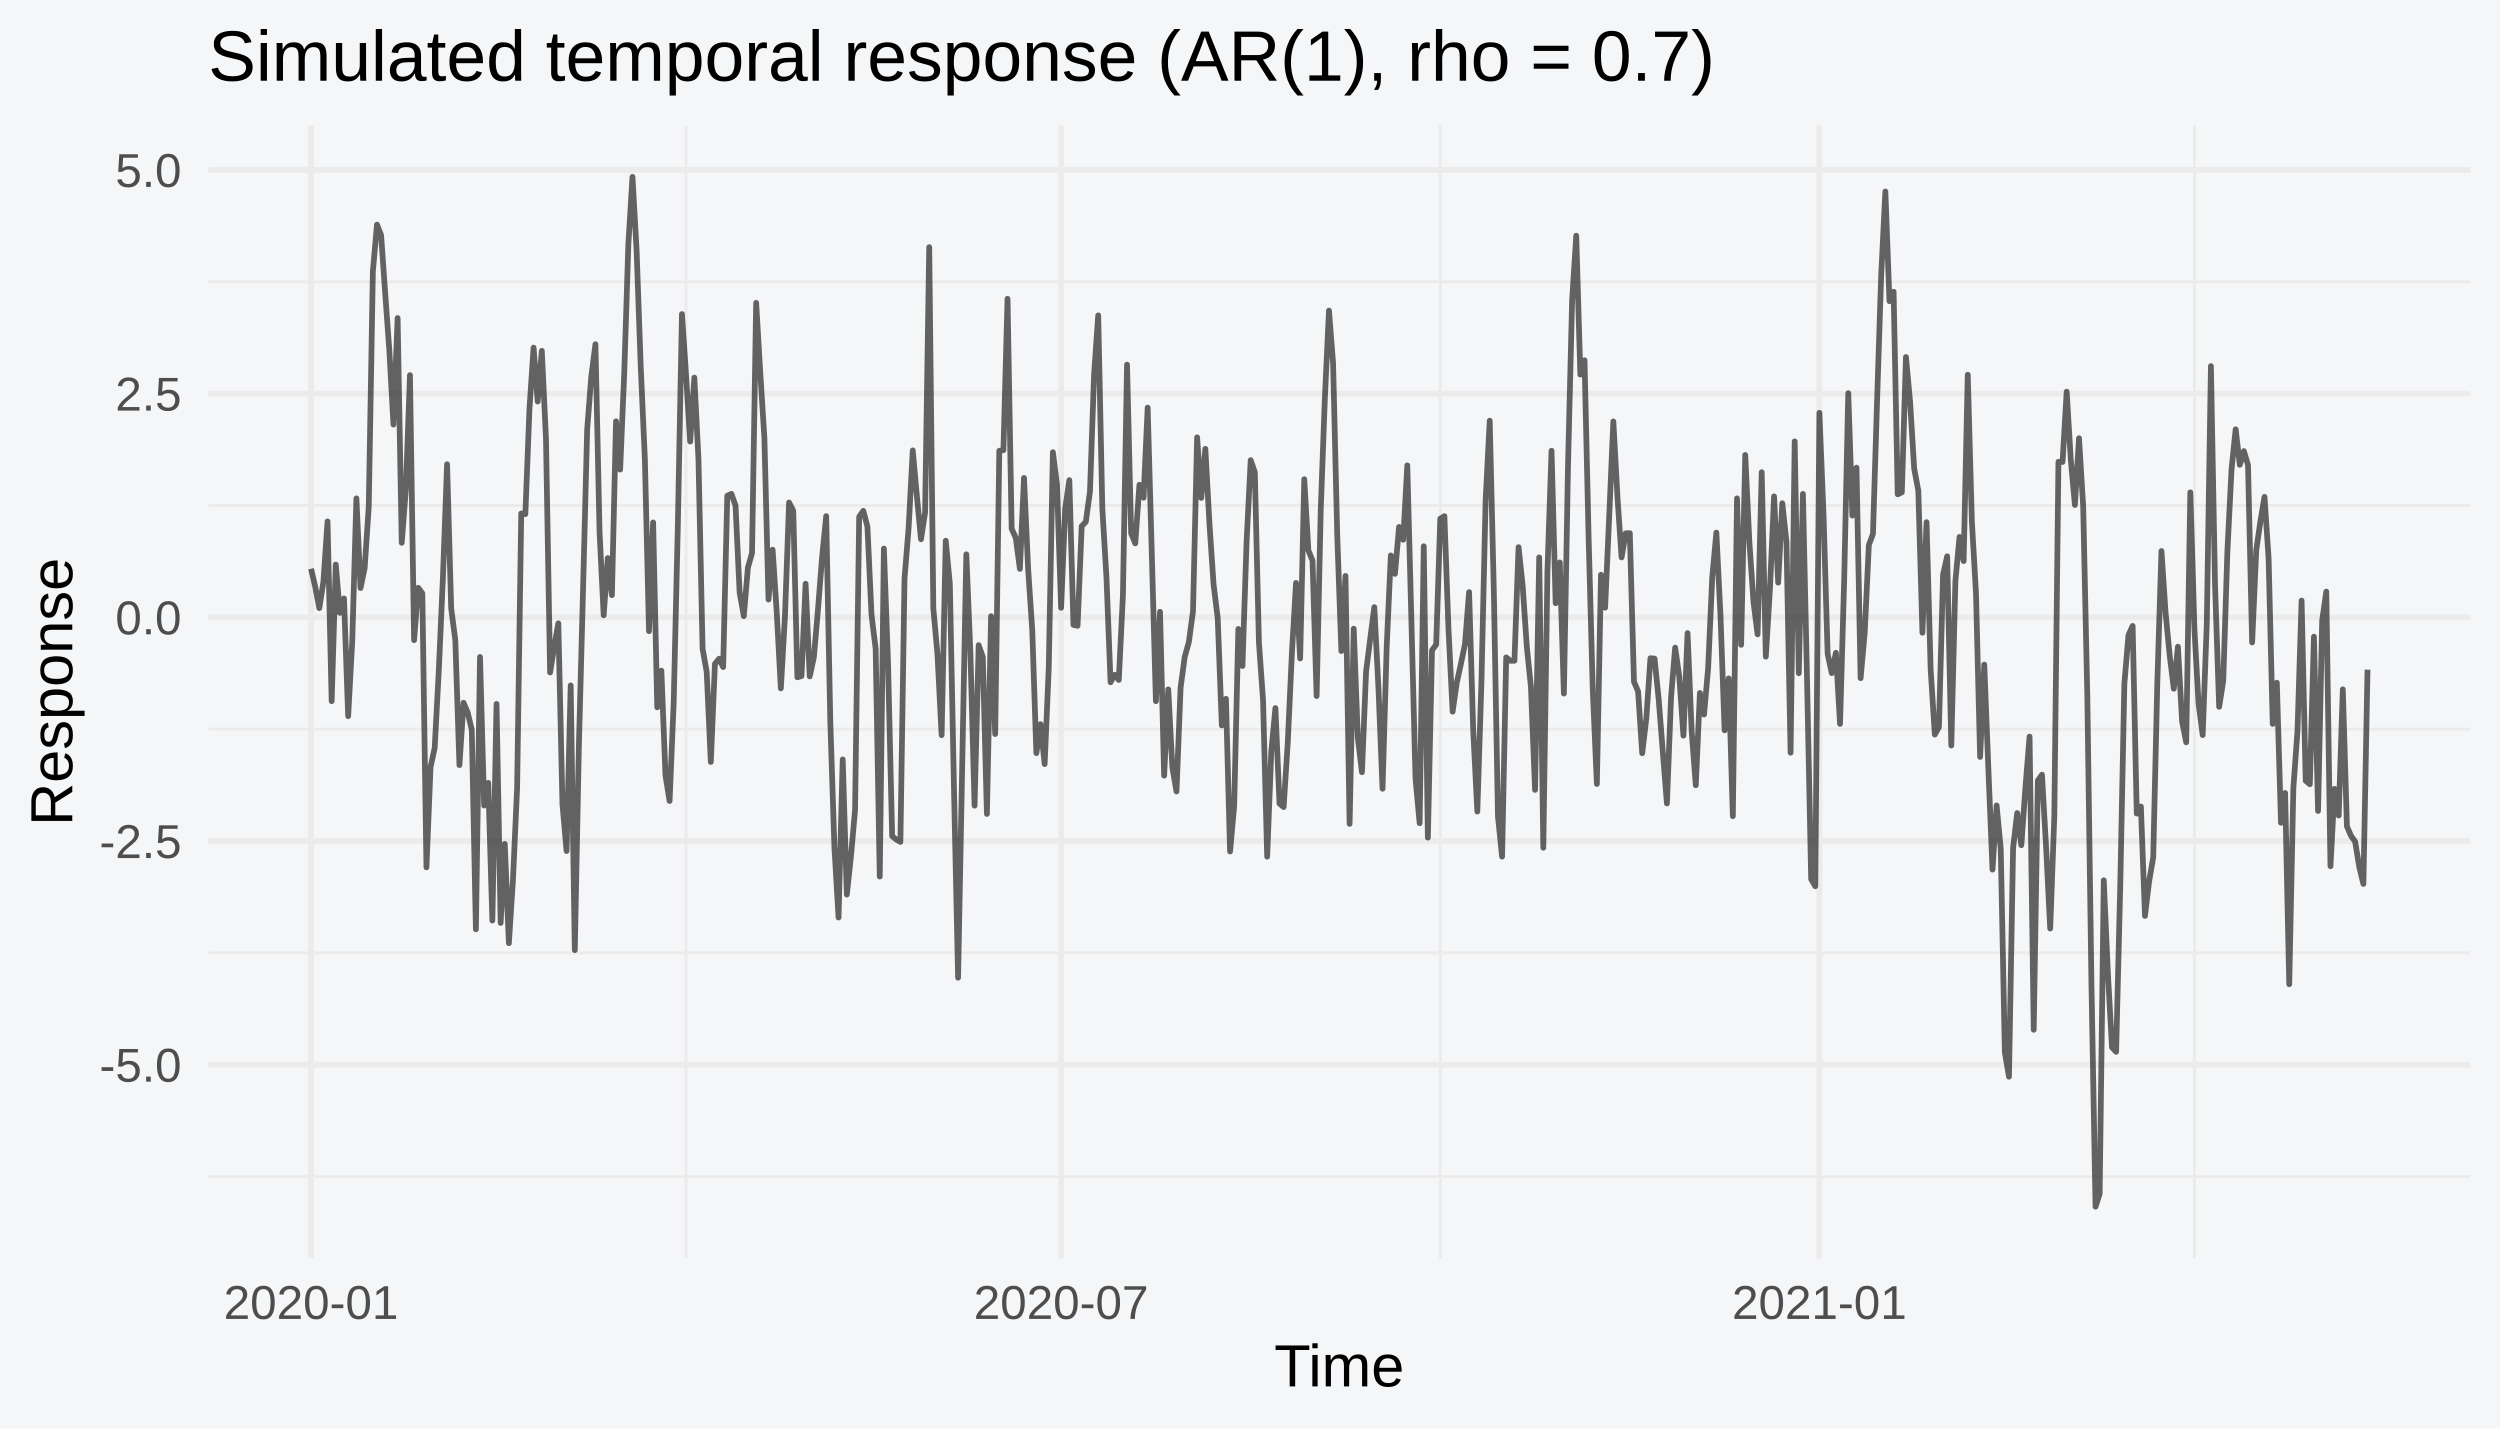
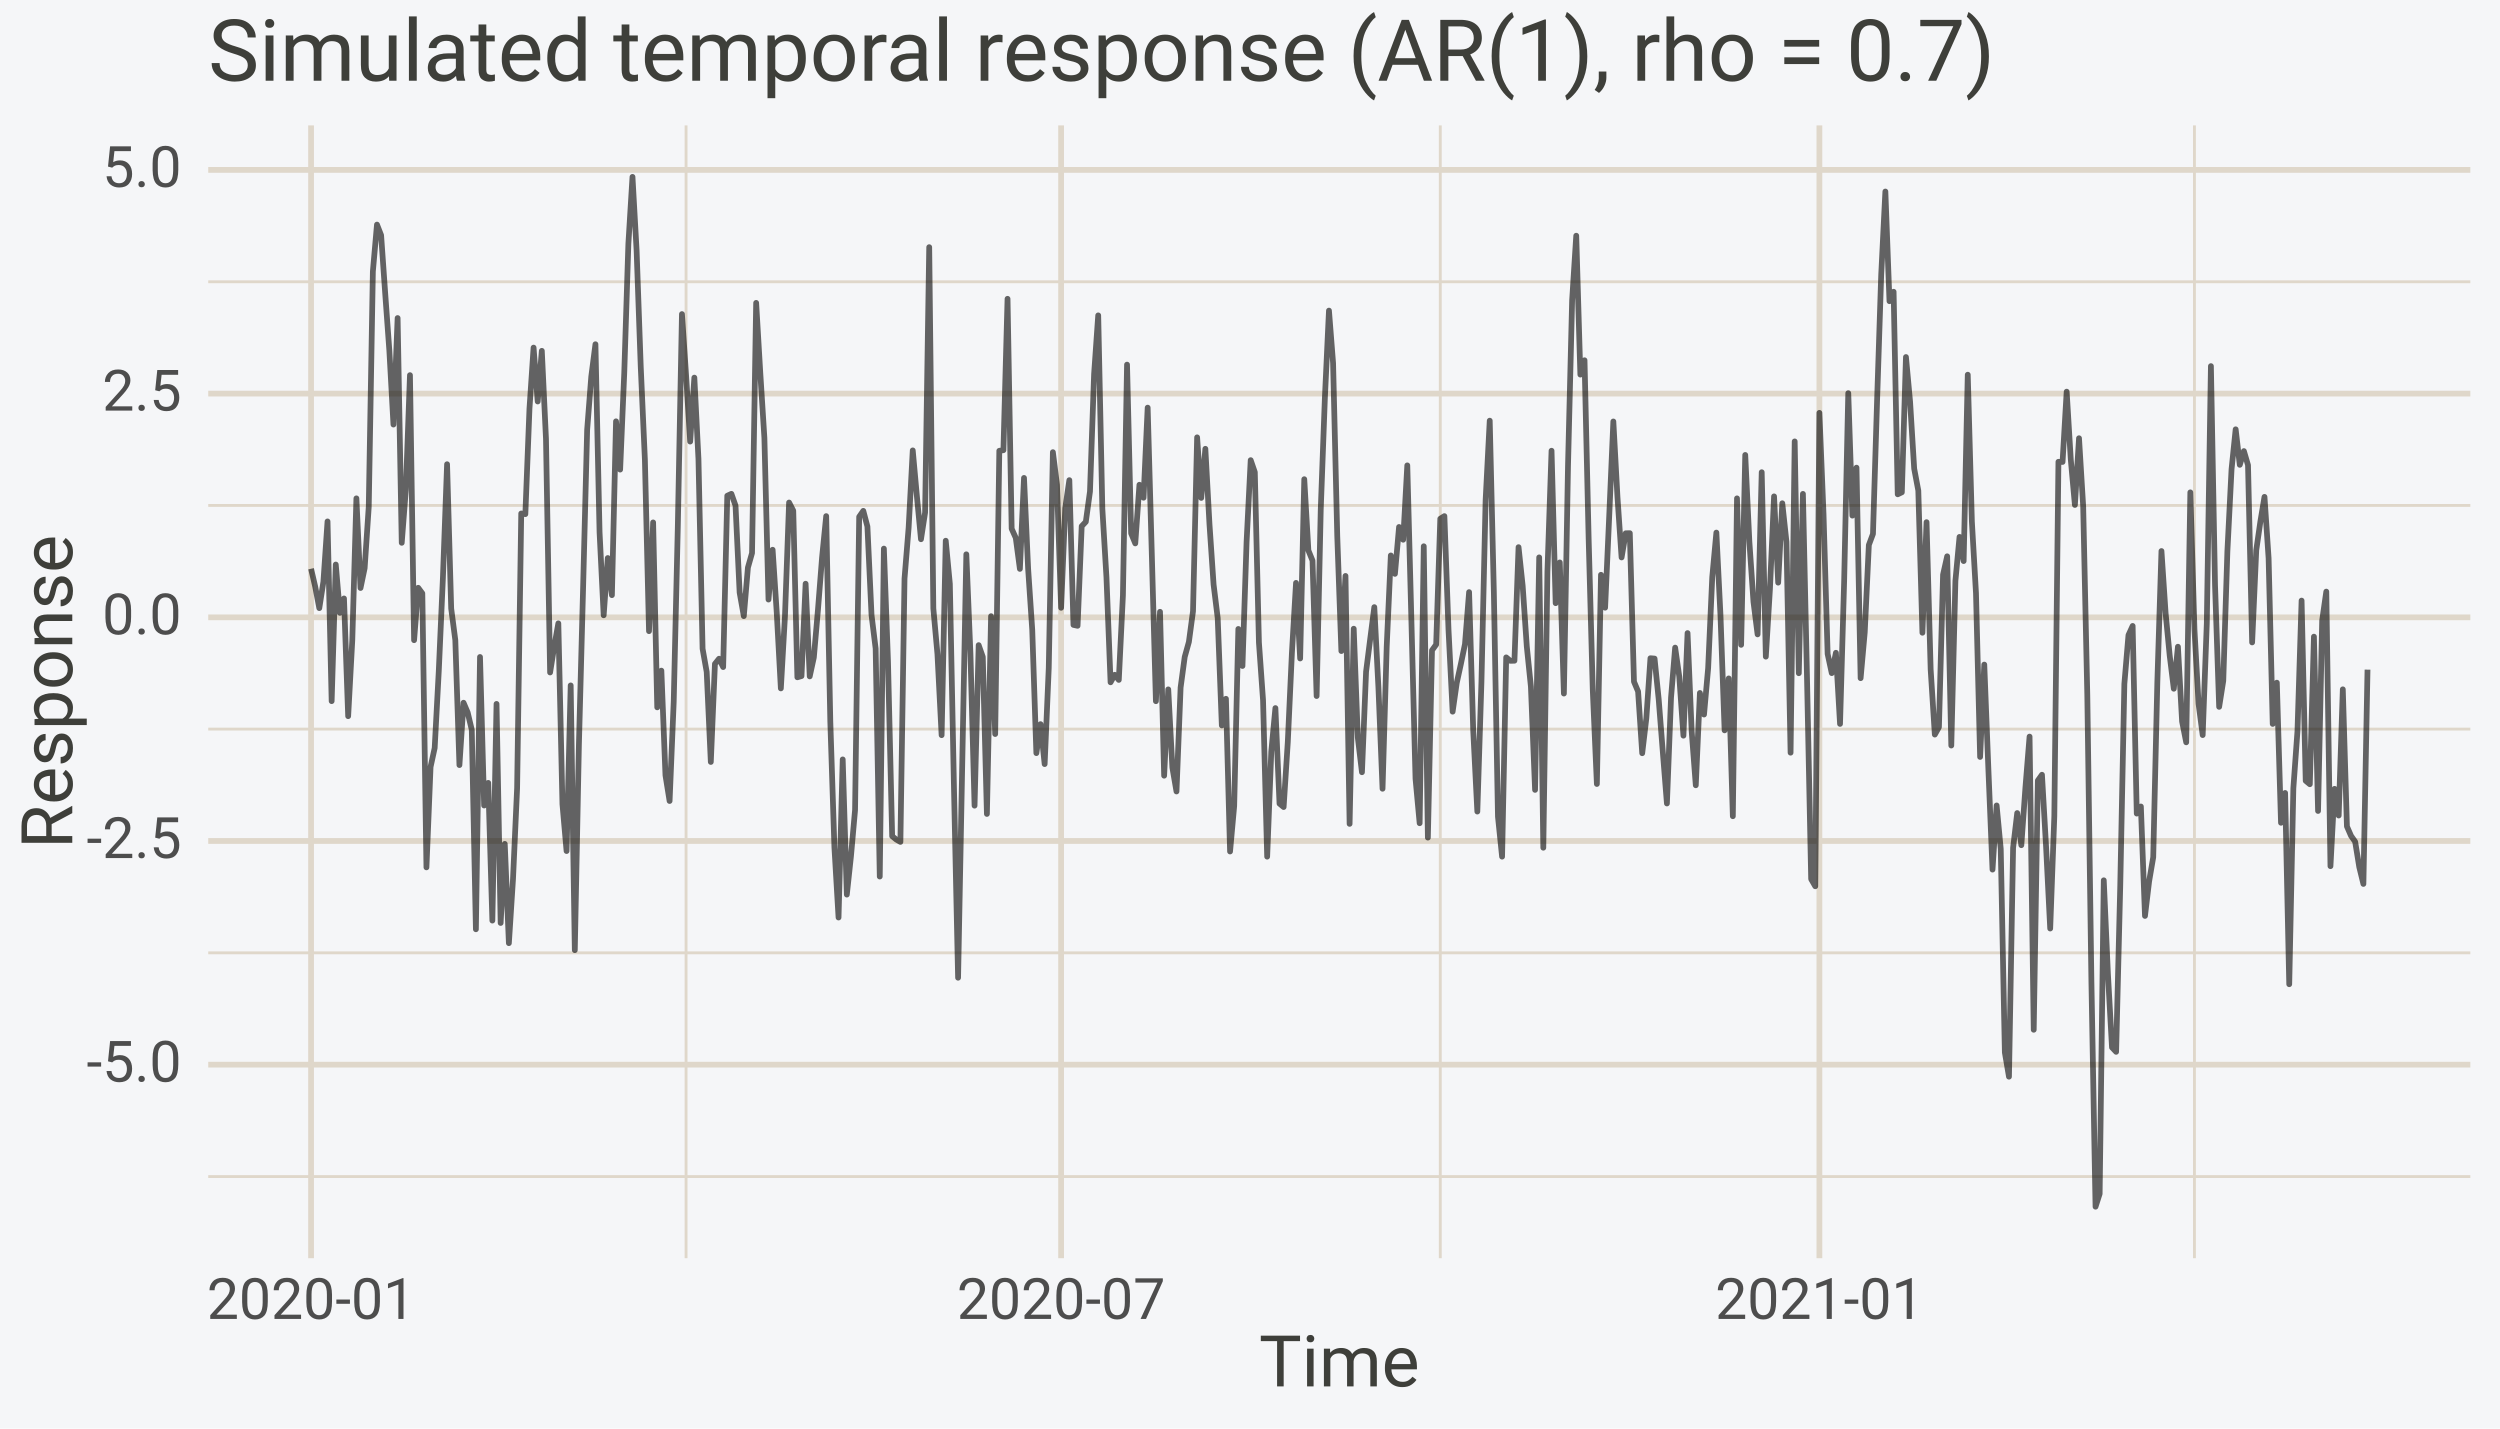
<svg xmlns="http://www.w3.org/2000/svg" width="504.00pt" height="288.00pt" viewBox="0 0 504.00 288.00">
  <g class="svglite">
    <defs>
      <style type="text/css">
-     .svglite line, .svglite polyline, .svglite polygon, .svglite path, .svglite rect, .svglite circle {
+     /* theme-aware-processed */
+     .svglite line, .svglite polyline, .svglite polygon, .svglite path, .svglite circle {
      fill: none;
-       stroke: #000000;
+       stroke: #3E3F3A;
+       stroke-linecap: round;
+       stroke-linejoin: round;
+       stroke-miterlimit: 10.00;
+     }
+     .svglite &gt; g &gt; rect {
+       fill: none;
+       stroke: #3E3F3A;
      stroke-linecap: round;
      stroke-linejoin: round;
      stroke-miterlimit: 10.00;
    }
    .svglite text {
      white-space: pre;
+       fill: #3E3F3A;
    }
    .svglite g.glyphgroup path {
      fill: inherit;
      stroke: none;
    }
  </style>
    </defs>
    <rect width="100%" height="100%" style="stroke: none; fill: #F5F6F8;" />
    <defs>
      <clipPath id="cpMC4wMHw1MDQuMDB8MC4wMHwyODguMDA=">
        <rect x="0.00" y="0.00" width="504.00" height="288.00" />
      </clipPath>
    </defs>
    <g clip-path="url(#cpMC4wMHw1MDQuMDB8MC4wMHwyODguMDA=)">
-       <rect x="0.00" y="0.00" width="504.00" height="288.00" style="stroke-width: 1.16; stroke: none;" />
-     </g>
+       <rect x="0.00" y="0.00" width="504.00" height="288.00" style="stroke-width: 1.16; stroke: none;" /> fill: #F5F6F8;' /&gt;
+ </g>
    <defs>
      <clipPath id="cpNDEuOTh8NDk4LjAyfDI1LjI4fDI1My42NQ==">
        <rect x="41.98" y="25.28" width="456.04" height="228.37" />
      </clipPath>
    </defs>
    <g clip-path="url(#cpNDEuOTh8NDk4LjAyfDI1LjI4fDI1My42NQ==)">
-       <rect x="41.98" y="25.28" width="456.04" height="228.37" style="stroke-width: 1.16; stroke: none;" />
-       <polyline points="41.98,237.19 498.02,237.19 " style="stroke-width: 0.58; stroke: #EBEBEB; stroke-linecap: butt;" />
-       <polyline points="41.98,192.09 498.02,192.09 " style="stroke-width: 0.58; stroke: #EBEBEB; stroke-linecap: butt;" />
-       <polyline points="41.98,146.99 498.02,146.99 " style="stroke-width: 0.58; stroke: #EBEBEB; stroke-linecap: butt;" />
-       <polyline points="41.98,101.90 498.02,101.90 " style="stroke-width: 0.58; stroke: #EBEBEB; stroke-linecap: butt;" />
-       <polyline points="41.98,56.80 498.02,56.80 " style="stroke-width: 0.58; stroke: #EBEBEB; stroke-linecap: butt;" />
-       <polyline points="138.31,253.65 138.31,25.28 " style="stroke-width: 0.58; stroke: #EBEBEB; stroke-linecap: butt;" />
-       <polyline points="290.36,253.65 290.36,25.28 " style="stroke-width: 0.58; stroke: #EBEBEB; stroke-linecap: butt;" />
-       <polyline points="442.40,253.65 442.40,25.28 " style="stroke-width: 0.58; stroke: #EBEBEB; stroke-linecap: butt;" />
-       <polyline points="41.98,214.64 498.02,214.64 " style="stroke-width: 1.16; stroke: #EBEBEB; stroke-linecap: butt;" />
-       <polyline points="41.98,169.54 498.02,169.54 " style="stroke-width: 1.16; stroke: #EBEBEB; stroke-linecap: butt;" />
-       <polyline points="41.98,124.45 498.02,124.45 " style="stroke-width: 1.16; stroke: #EBEBEB; stroke-linecap: butt;" />
-       <polyline points="41.98,79.35 498.02,79.35 " style="stroke-width: 1.16; stroke: #EBEBEB; stroke-linecap: butt;" />
-       <polyline points="41.98,34.25 498.02,34.25 " style="stroke-width: 1.16; stroke: #EBEBEB; stroke-linecap: butt;" />
-       <polyline points="62.71,253.65 62.71,25.28 " style="stroke-width: 1.16; stroke: #EBEBEB; stroke-linecap: butt;" />
-       <polyline points="213.92,253.65 213.92,25.28 " style="stroke-width: 1.16; stroke: #EBEBEB; stroke-linecap: butt;" />
-       <polyline points="366.79,253.65 366.79,25.28 " style="stroke-width: 1.16; stroke: #EBEBEB; stroke-linecap: butt;" />
+       <rect x="41.98" y="25.28" width="456.04" height="228.37" style="stroke-width: 1.16; stroke: none;" /> fill: #F5F6F8;' /&gt;
+ <polyline points="41.98,237.19 498.02,237.19 " style="stroke-width: 0.58; stroke: #DFD7CA; stroke-linecap: butt;" />
+       <polyline points="41.98,192.09 498.02,192.09 " style="stroke-width: 0.58; stroke: #DFD7CA; stroke-linecap: butt;" />
+       <polyline points="41.98,146.99 498.02,146.99 " style="stroke-width: 0.58; stroke: #DFD7CA; stroke-linecap: butt;" />
+       <polyline points="41.98,101.90 498.02,101.90 " style="stroke-width: 0.58; stroke: #DFD7CA; stroke-linecap: butt;" />
+       <polyline points="41.98,56.80 498.02,56.80 " style="stroke-width: 0.58; stroke: #DFD7CA; stroke-linecap: butt;" />
+       <polyline points="138.31,253.65 138.31,25.28 " style="stroke-width: 0.58; stroke: #DFD7CA; stroke-linecap: butt;" />
+       <polyline points="290.36,253.65 290.36,25.28 " style="stroke-width: 0.58; stroke: #DFD7CA; stroke-linecap: butt;" />
+       <polyline points="442.40,253.65 442.40,25.28 " style="stroke-width: 0.58; stroke: #DFD7CA; stroke-linecap: butt;" />
+       <polyline points="41.98,214.64 498.02,214.64 " style="stroke-width: 1.16; stroke: #DFD7CA; stroke-linecap: butt;" />
+       <polyline points="41.98,169.54 498.02,169.54 " style="stroke-width: 1.16; stroke: #DFD7CA; stroke-linecap: butt;" />
+       <polyline points="41.98,124.45 498.02,124.45 " style="stroke-width: 1.16; stroke: #DFD7CA; stroke-linecap: butt;" />
+       <polyline points="41.98,79.35 498.02,79.35 " style="stroke-width: 1.16; stroke: #DFD7CA; stroke-linecap: butt;" />
+       <polyline points="41.98,34.25 498.02,34.25 " style="stroke-width: 1.16; stroke: #DFD7CA; stroke-linecap: butt;" />
+       <polyline points="62.71,253.65 62.71,25.28 " style="stroke-width: 1.16; stroke: #DFD7CA; stroke-linecap: butt;" />
+       <polyline points="213.92,253.65 213.92,25.28 " style="stroke-width: 1.16; stroke: #DFD7CA; stroke-linecap: butt;" />
+       <polyline points="366.79,253.65 366.79,25.28 " style="stroke-width: 1.16; stroke: #DFD7CA; stroke-linecap: butt;" />
      <polyline points="62.71,114.66 63.54,118.25 64.37,122.60 65.20,117.26 66.03,105.12 66.86,141.35 67.69,113.81 68.52,123.55 69.35,120.65 70.19,144.38 71.02,129.07 71.85,100.47 72.68,118.54 73.51,114.56 74.34,102.15 75.17,54.74 76.00,45.28 76.83,47.41 77.66,59.21 78.49,70.63 79.32,85.59 80.16,64.12 80.99,109.43 81.82,98.69 82.65,75.63 83.48,129.06 84.31,118.50 85.14,119.62 85.97,174.86 86.80,154.62 87.63,150.80 88.46,135.23 89.29,116.53 90.13,93.59 90.96,122.67 91.79,129.04 92.62,154.24 93.45,141.67 94.28,143.63 95.11,147.13 95.94,187.34 96.77,132.45 97.60,162.39 98.43,157.83 99.26,185.59 100.10,141.91 100.93,186.07 101.76,170.13 102.59,190.14 103.42,177.25 104.25,158.89 105.08,103.52 105.91,103.65 106.74,82.39 107.57,70.08 108.40,80.94 109.23,70.73 110.07,88.48 110.90,135.57 111.73,130.35 112.56,125.67 113.39,162.11 114.22,171.57 115.05,138.18 115.88,191.55 116.71,150.07 117.54,118.99 118.37,86.65 119.20,75.93 120.04,69.40 120.87,107.27 121.70,124.04 122.53,112.50 123.36,119.98 124.19,84.94 125.02,94.67 125.85,75.15 126.68,49.17 127.51,35.66 128.34,50.51 129.17,73.85 130.01,92.68 130.84,127.24 131.67,105.32 132.50,142.60 133.33,135.20 134.16,156.31 134.99,161.48 135.82,141.49 136.65,106.05 137.48,63.32 138.31,75.61 139.14,89.02 139.98,76.13 140.81,92.54 141.64,130.78 142.47,135.46 143.30,153.61 144.13,133.84 144.96,132.80 145.79,134.48 146.62,99.94 147.45,99.56 148.28,101.92 149.11,119.46 149.95,124.21 150.78,114.42 151.61,111.49 152.44,61.06 153.27,75.14 154.10,88.27 154.93,120.87 155.76,110.83 156.59,123.49 157.42,138.78 158.25,124.19 159.08,101.31 159.92,102.95 160.75,136.54 161.58,136.30 162.41,117.68 163.24,136.36 164.07,132.54 164.90,122.94 165.73,112.38 166.56,104.05 167.39,145.49 168.22,170.88 169.05,184.97 169.89,153.10 170.72,180.35 171.55,172.65 172.38,163.30 173.21,104.18 174.04,102.99 174.87,106.14 175.70,123.99 176.53,130.75 177.36,176.71 178.19,110.60 179.02,133.42 179.86,168.57 180.69,169.25 181.52,169.73 182.35,116.65 183.18,106.38 184.01,90.80 184.84,99.97 185.67,108.71 186.50,103.32 187.33,49.83 188.16,122.66 188.99,131.85 189.83,148.21 190.66,109.01 191.49,117.72 192.32,158.78 193.15,197.11 193.98,154.39 194.81,111.75 195.64,131.81 196.47,162.42 197.30,130.06 198.13,132.43 198.96,164.09 199.80,124.22 200.63,147.98 201.46,90.88 202.29,90.76 203.12,60.24 203.95,106.59 204.78,108.44 205.61,114.69 206.44,96.35 207.27,114.65 208.10,126.98 208.93,151.83 209.77,145.99 210.60,154.04 211.43,134.62 212.26,91.16 213.09,97.75 213.92,122.53 214.75,102.47 215.58,96.80 216.41,125.98 217.24,126.16 218.07,106.08 218.90,105.20 219.74,99.08 220.57,75.41 221.40,63.58 222.23,102.52 223.06,116.37 223.89,137.55 224.72,136.04 225.55,137.07 226.38,120.03 227.21,73.51 228.04,107.53 228.87,109.55 229.71,97.73 230.54,100.34 231.37,82.18 232.20,111.57 233.03,141.36 233.86,123.34 234.69,156.38 235.52,138.98 236.35,154.73 237.18,159.56 238.01,138.61 238.84,132.43 239.68,129.41 240.51,123.22 241.34,88.17 242.17,100.38 243.00,90.48 243.83,105.67 244.66,117.85 245.49,124.60 246.32,146.25 247.15,140.88 247.98,171.66 248.81,162.51 249.65,126.80 250.48,134.26 251.31,109.26 252.14,92.77 252.97,95.19 253.80,129.53 254.63,141.17 255.46,172.70 256.29,151.54 257.12,142.75 257.95,162.01 258.78,162.70 259.62,149.58 260.45,131.60 261.28,117.51 262.11,132.75 262.94,96.61 263.77,110.96 264.60,113.01 265.43,140.32 266.26,102.77 267.09,80.35 267.92,62.62 268.75,73.21 269.59,108.04 270.42,131.25 271.25,116.11 272.08,166.09 272.91,126.75 273.74,148.72 274.57,155.68 275.40,135.42 276.23,128.85 277.06,122.40 277.89,138.58 278.72,159.01 279.56,130.34 280.39,111.98 281.22,115.69 282.05,106.24 282.88,108.81 283.71,93.82 284.54,125.21 285.37,157.00 286.20,165.96 287.03,110.13 287.86,168.86 288.69,131.11 289.53,129.94 290.36,104.58 291.19,104.05 292.02,126.98 292.85,143.47 293.68,137.67 294.51,133.87 295.34,129.85 296.17,119.37 297.00,147.22 297.83,163.61 298.66,137.41 299.50,100.84 300.33,84.81 301.16,119.33 301.99,164.62 302.82,172.70 303.65,132.53 304.48,133.22 305.31,133.20 306.14,110.31 306.97,118.11 307.80,130.31 308.63,138.41 309.47,159.24 310.30,112.37 311.13,170.90 311.96,115.27 312.79,90.87 313.62,121.60 314.45,113.39 315.28,139.82 316.11,93.88 316.94,60.57 317.77,47.52 318.60,75.52 319.44,72.63 320.27,108.58 321.10,139.03 321.93,158.05 322.76,115.88 323.59,122.51 324.42,103.98 325.25,84.97 326.08,100.19 326.91,112.38 327.74,107.51 328.57,107.49 329.41,137.43 330.24,139.40 331.07,151.85 331.90,144.81 332.73,132.70 333.56,132.77 334.39,140.95 335.22,151.55 336.05,161.98 336.88,140.65 337.71,130.56 338.54,136.38 339.38,148.31 340.21,127.63 341.04,147.41 341.87,158.31 342.70,139.70 343.53,144.05 344.36,134.71 345.19,116.35 346.02,107.37 346.85,124.09 347.68,147.24 348.51,136.77 349.34,164.55 350.18,100.47 351.01,130.00 351.84,91.72 352.67,109.18 353.50,121.32 354.33,127.89 355.16,95.20 355.99,132.38 356.82,118.73 357.65,100.07 358.48,117.46 359.31,101.46 360.15,109.24 360.98,151.74 361.81,88.99 362.64,135.72 363.47,99.57 364.30,136.99 365.13,177.23 365.96,178.67 366.79,83.23 367.62,103.62 368.45,131.83 369.28,135.70 370.12,131.60 370.95,145.94 371.78,117.12 372.61,79.26 373.44,103.95 374.27,94.28 375.10,136.72 375.93,127.48 376.76,109.87 377.59,107.64 378.42,80.78 379.25,55.44 380.09,38.61 380.92,60.72 381.75,58.82 382.58,99.65 383.41,99.25 384.24,71.98 385.07,80.96 385.90,94.48 386.73,98.90 387.56,127.56 388.39,105.27 389.22,134.96 390.06,148.09 390.89,146.60 391.72,115.85 392.55,112.15 393.38,150.30 394.21,117.10 395.04,108.24 395.87,113.11 396.70,75.54 397.53,105.15 398.36,119.61 399.19,152.60 400.03,133.98 400.86,155.13 401.69,175.31 402.52,162.38 403.35,171.15 404.18,212.18 405.01,217.06 405.84,170.93 406.67,163.91 407.50,170.39 408.33,158.73 409.16,148.50 410.00,207.60 410.83,157.36 411.66,156.19 412.49,170.72 413.32,187.19 414.15,164.56 414.98,93.10 415.81,93.13 416.64,78.96 417.47,92.66 418.30,101.80 419.13,88.35 419.97,102.09 420.80,140.11 421.63,198.00 422.46,243.27 423.29,240.68 424.12,177.47 424.95,196.20 425.78,211.17 426.61,212.05 427.44,178.66 428.27,137.88 429.10,128.03 429.94,126.19 430.77,164.02 431.60,162.59 432.43,184.65 433.26,177.69 434.09,172.82 434.92,137.51 435.75,111.09 436.58,123.55 437.41,132.15 438.24,138.85 439.07,130.38 439.91,145.46 440.74,149.65 441.57,99.26 442.40,126.87 443.23,141.88 444.06,148.19 444.89,125.63 445.72,73.81 446.55,117.97 447.38,142.50 448.21,137.24 449.04,111.15 449.88,94.60 450.71,86.55 451.54,93.71 452.37,90.94 453.20,93.77 454.03,129.51 454.86,110.93 455.69,105.16 456.52,100.17 457.35,112.54 458.18,145.94 459.01,137.63 459.85,165.87 460.68,159.86 461.51,198.42 462.34,158.92 463.17,147.39 464.00,121.08 464.83,157.41 465.66,158.10 466.49,128.35 467.32,163.49 468.15,125.08 468.98,119.27 469.82,174.62 470.65,159.03 471.48,164.41 472.31,138.97 473.14,166.60 473.97,168.51 474.80,169.69 475.63,174.80 476.46,178.20 477.29,135.00 " style="stroke-width: 1.16; stroke: #000000; stroke-opacity: 0.60; stroke-linecap: butt;" />
    </g>
    <g clip-path="url(#cpMC4wMHw1MDQuMDB8MC4wMHwyODguMDA=)">
-       <text x="36.60" y="218.07" text-anchor="end" style="font-size: 9.60px;fill: #4D4D4D; font-family: &quot;Arial&quot;;" textLength="16.52px" lengthAdjust="spacingAndGlyphs">-5.0</text>
-       <text x="36.60" y="172.98" text-anchor="end" style="font-size: 9.60px;fill: #4D4D4D; font-family: &quot;Arial&quot;;" textLength="16.52px" lengthAdjust="spacingAndGlyphs">-2.5</text>
-       <text x="36.60" y="127.88" text-anchor="end" style="font-size: 9.60px;fill: #4D4D4D; font-family: &quot;Arial&quot;;" textLength="13.33px" lengthAdjust="spacingAndGlyphs">0.0</text>
-       <text x="36.60" y="82.78" text-anchor="end" style="font-size: 9.60px;fill: #4D4D4D; font-family: &quot;Arial&quot;;" textLength="13.33px" lengthAdjust="spacingAndGlyphs">2.5</text>
-       <text x="36.60" y="37.69" text-anchor="end" style="font-size: 9.60px;fill: #4D4D4D; font-family: &quot;Arial&quot;;" textLength="13.33px" lengthAdjust="spacingAndGlyphs">5.0</text>
-       <text x="62.71" y="265.90" text-anchor="middle" style="font-size: 9.60px;fill: #4D4D4D; font-family: &quot;Arial&quot;;" textLength="35.16px" lengthAdjust="spacingAndGlyphs">2020-01</text>
-       <text x="213.92" y="265.90" text-anchor="middle" style="font-size: 9.60px;fill: #4D4D4D; font-family: &quot;Arial&quot;;" textLength="35.16px" lengthAdjust="spacingAndGlyphs">2020-07</text>
-       <text x="366.79" y="265.90" text-anchor="middle" style="font-size: 9.60px;fill: #4D4D4D; font-family: &quot;Arial&quot;;" textLength="35.16px" lengthAdjust="spacingAndGlyphs">2021-01</text>
-       <text x="270.00" y="279.50" text-anchor="middle" style="font-size: 12.00px; font-family: &quot;Arial&quot;;" textLength="26.23px" lengthAdjust="spacingAndGlyphs">Time</text>
-       <text transform="translate(14.57,139.47) rotate(-90)" text-anchor="middle" style="font-size: 12.00px; font-family: &quot;Arial&quot;;" textLength="54.03px" lengthAdjust="spacingAndGlyphs">Response</text>
-       <text x="41.98" y="16.28" style="font-size: 14.40px; font-family: &quot;Arial&quot;;" textLength="303.55px" lengthAdjust="spacingAndGlyphs">Simulated temporal response (AR(1), rho = 0.7)</text>
+       <text x="36.60" y="218.07" text-anchor="end" style="font-size: 0.96em;fill: #4D4D4D; font-family: &quot;Roboto&quot;, -apple-system, BlinkMacSystemFont, &quot;Segoe UI&quot;, system-ui, sans-serif;">-5.0</text>
+       <text x="36.60" y="172.98" text-anchor="end" style="font-size: 0.96em;fill: #4D4D4D; font-family: &quot;Roboto&quot;, -apple-system, BlinkMacSystemFont, &quot;Segoe UI&quot;, system-ui, sans-serif;">-2.5</text>
+       <text x="36.60" y="127.88" text-anchor="end" style="font-size: 0.96em;fill: #4D4D4D; font-family: &quot;Roboto&quot;, -apple-system, BlinkMacSystemFont, &quot;Segoe UI&quot;, system-ui, sans-serif;">0.0</text>
+       <text x="36.60" y="82.78" text-anchor="end" style="font-size: 0.96em;fill: #4D4D4D; font-family: &quot;Roboto&quot;, -apple-system, BlinkMacSystemFont, &quot;Segoe UI&quot;, system-ui, sans-serif;">2.5</text>
+       <text x="36.60" y="37.69" text-anchor="end" style="font-size: 0.96em;fill: #4D4D4D; font-family: &quot;Roboto&quot;, -apple-system, BlinkMacSystemFont, &quot;Segoe UI&quot;, system-ui, sans-serif;">5.0</text>
+       <text x="62.71" y="265.90" text-anchor="middle" style="font-size: 0.96em;fill: #4D4D4D; font-family: &quot;Roboto&quot;, -apple-system, BlinkMacSystemFont, &quot;Segoe UI&quot;, system-ui, sans-serif;">2020-01</text>
+       <text x="213.92" y="265.90" text-anchor="middle" style="font-size: 0.96em;fill: #4D4D4D; font-family: &quot;Roboto&quot;, -apple-system, BlinkMacSystemFont, &quot;Segoe UI&quot;, system-ui, sans-serif;">2020-07</text>
+       <text x="366.79" y="265.90" text-anchor="middle" style="font-size: 0.96em;fill: #4D4D4D; font-family: &quot;Roboto&quot;, -apple-system, BlinkMacSystemFont, &quot;Segoe UI&quot;, system-ui, sans-serif;">2021-01</text>
+       <text x="270.00" y="279.50" text-anchor="middle" style="font-size: 1.2em; font-family: &quot;Roboto&quot;, -apple-system, BlinkMacSystemFont, &quot;Segoe UI&quot;, system-ui, sans-serif;">Time</text>
+       <text transform="translate(14.57,139.47) rotate(-90)" text-anchor="middle" style="font-size: 1.2em; font-family: &quot;Roboto&quot;, -apple-system, BlinkMacSystemFont, &quot;Segoe UI&quot;, system-ui, sans-serif;">Response</text>
+       <text x="41.98" y="16.28" style="font-size: 1.44em; font-family: &quot;Roboto&quot;, -apple-system, BlinkMacSystemFont, &quot;Segoe UI&quot;, system-ui, sans-serif;">Simulated temporal response (AR(1), rho = 0.7)</text>
    </g>
  </g>
</svg>
